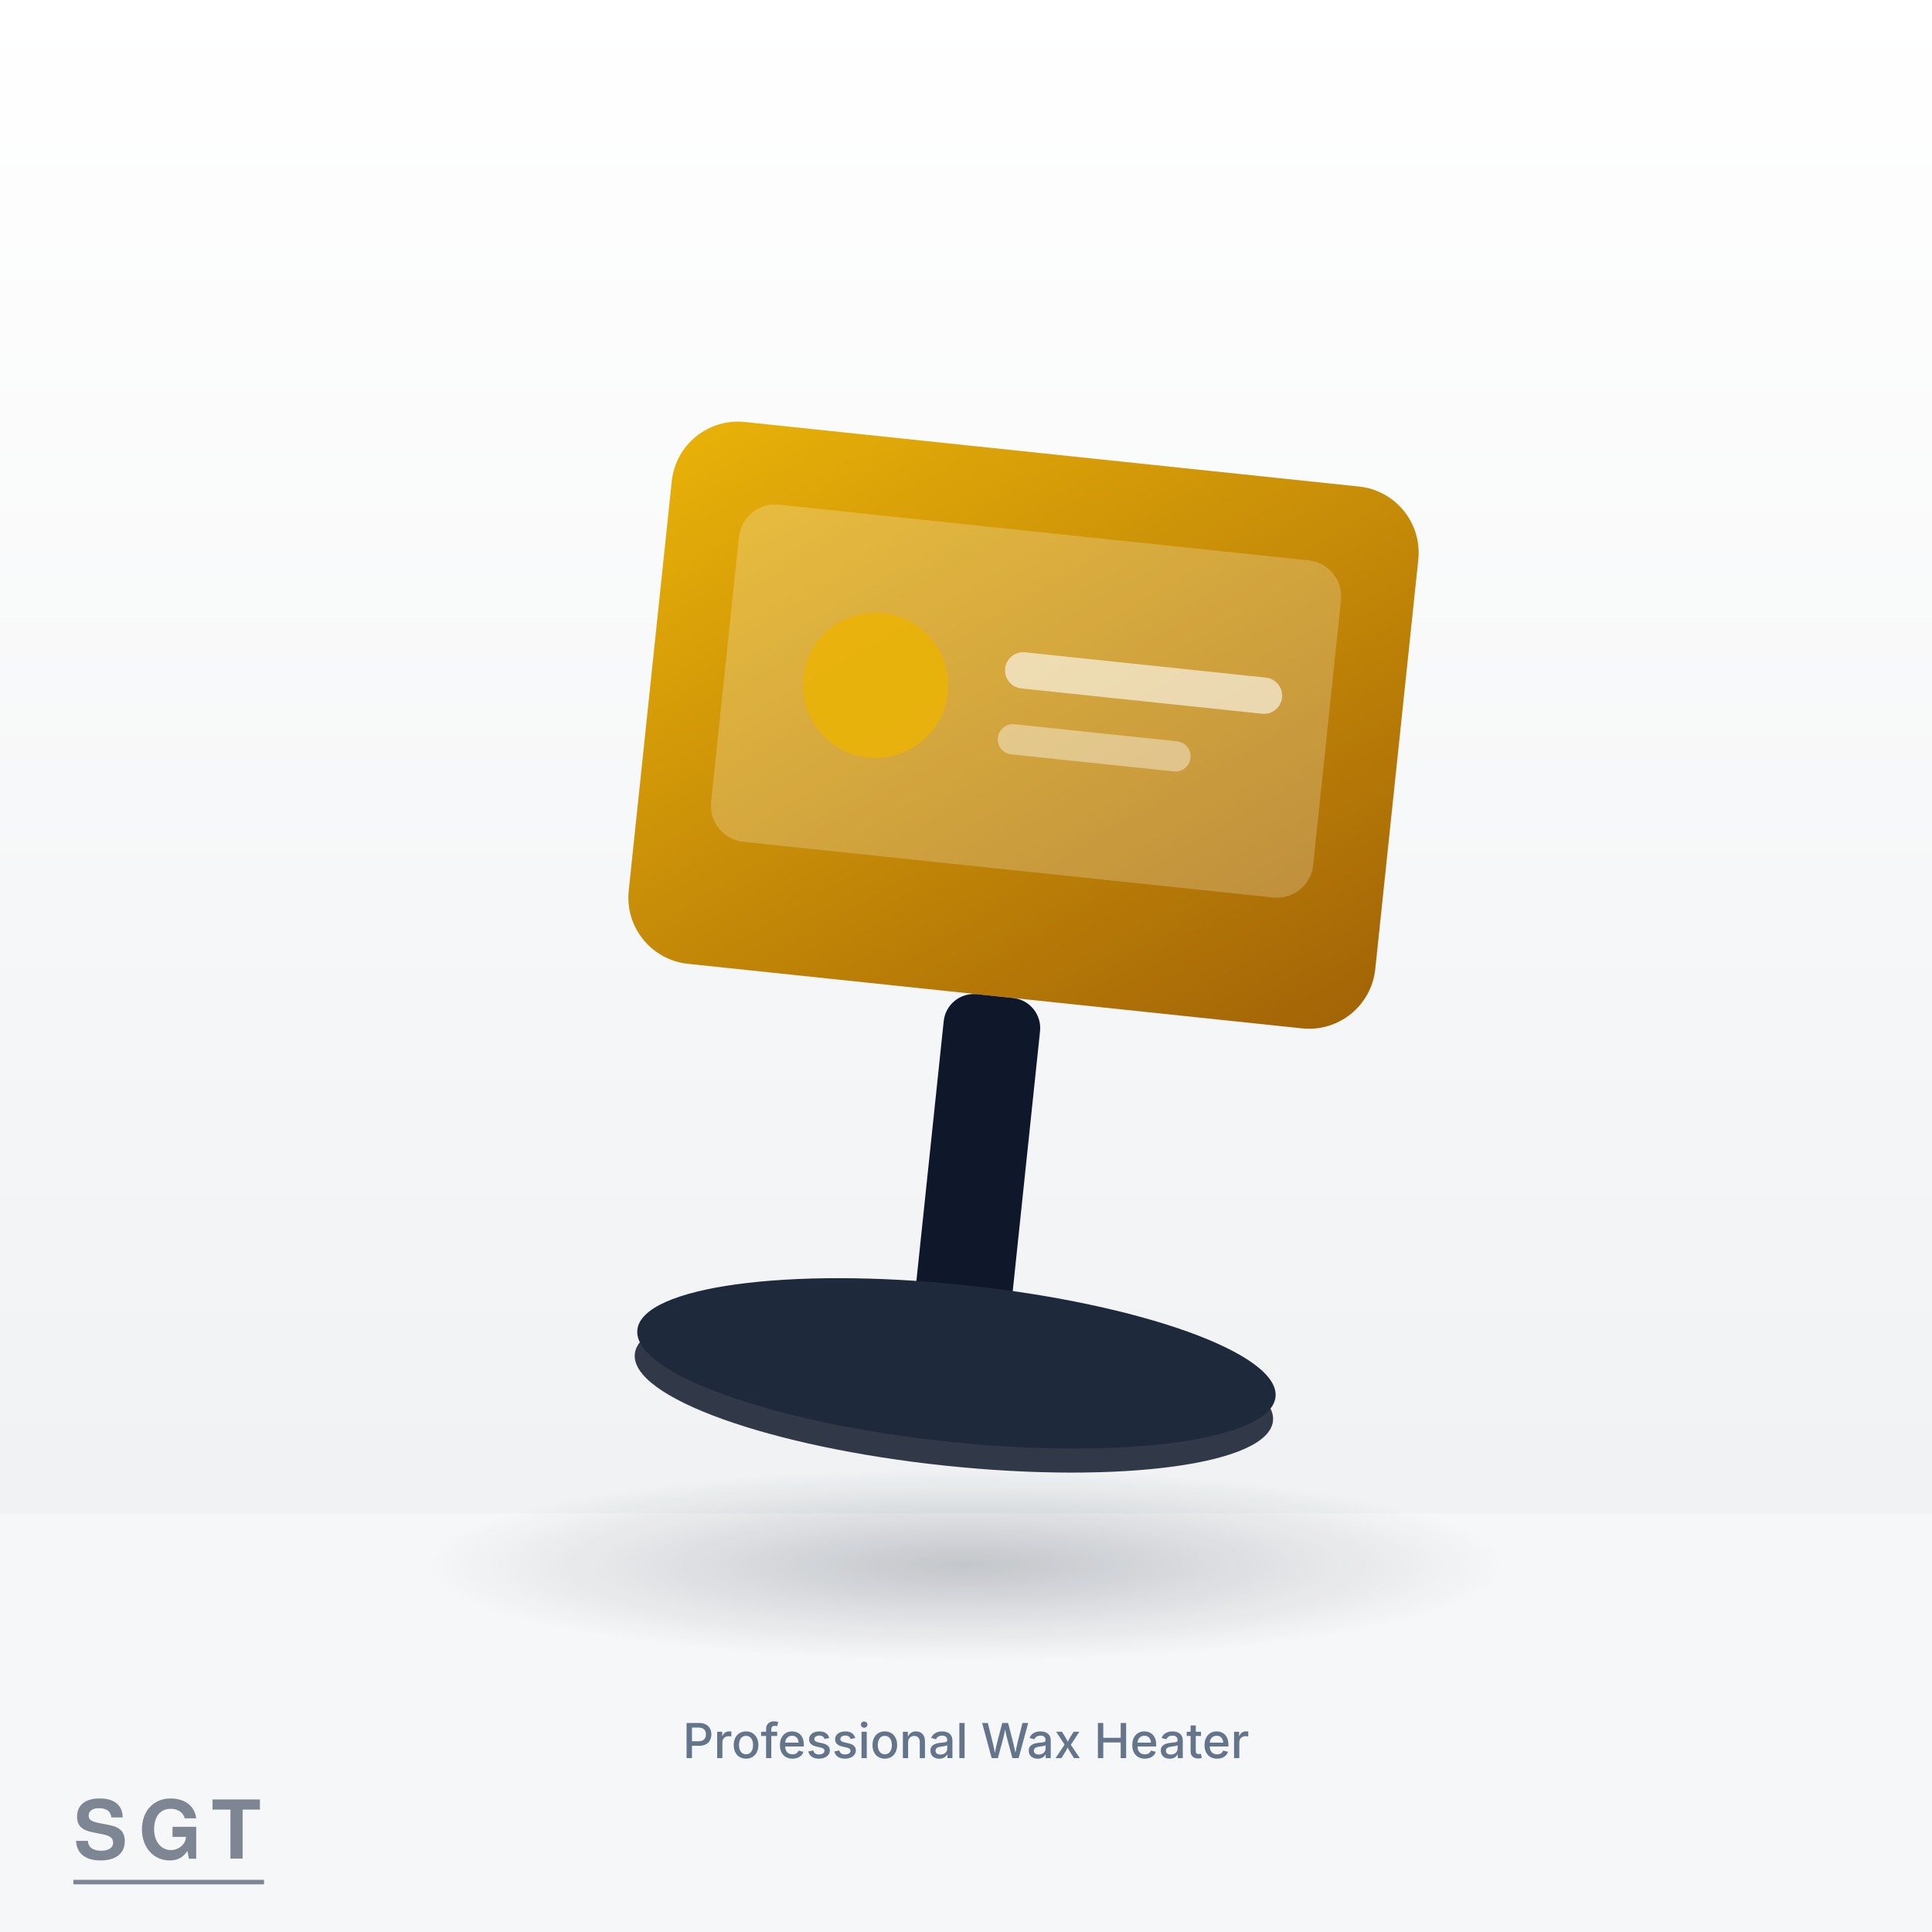
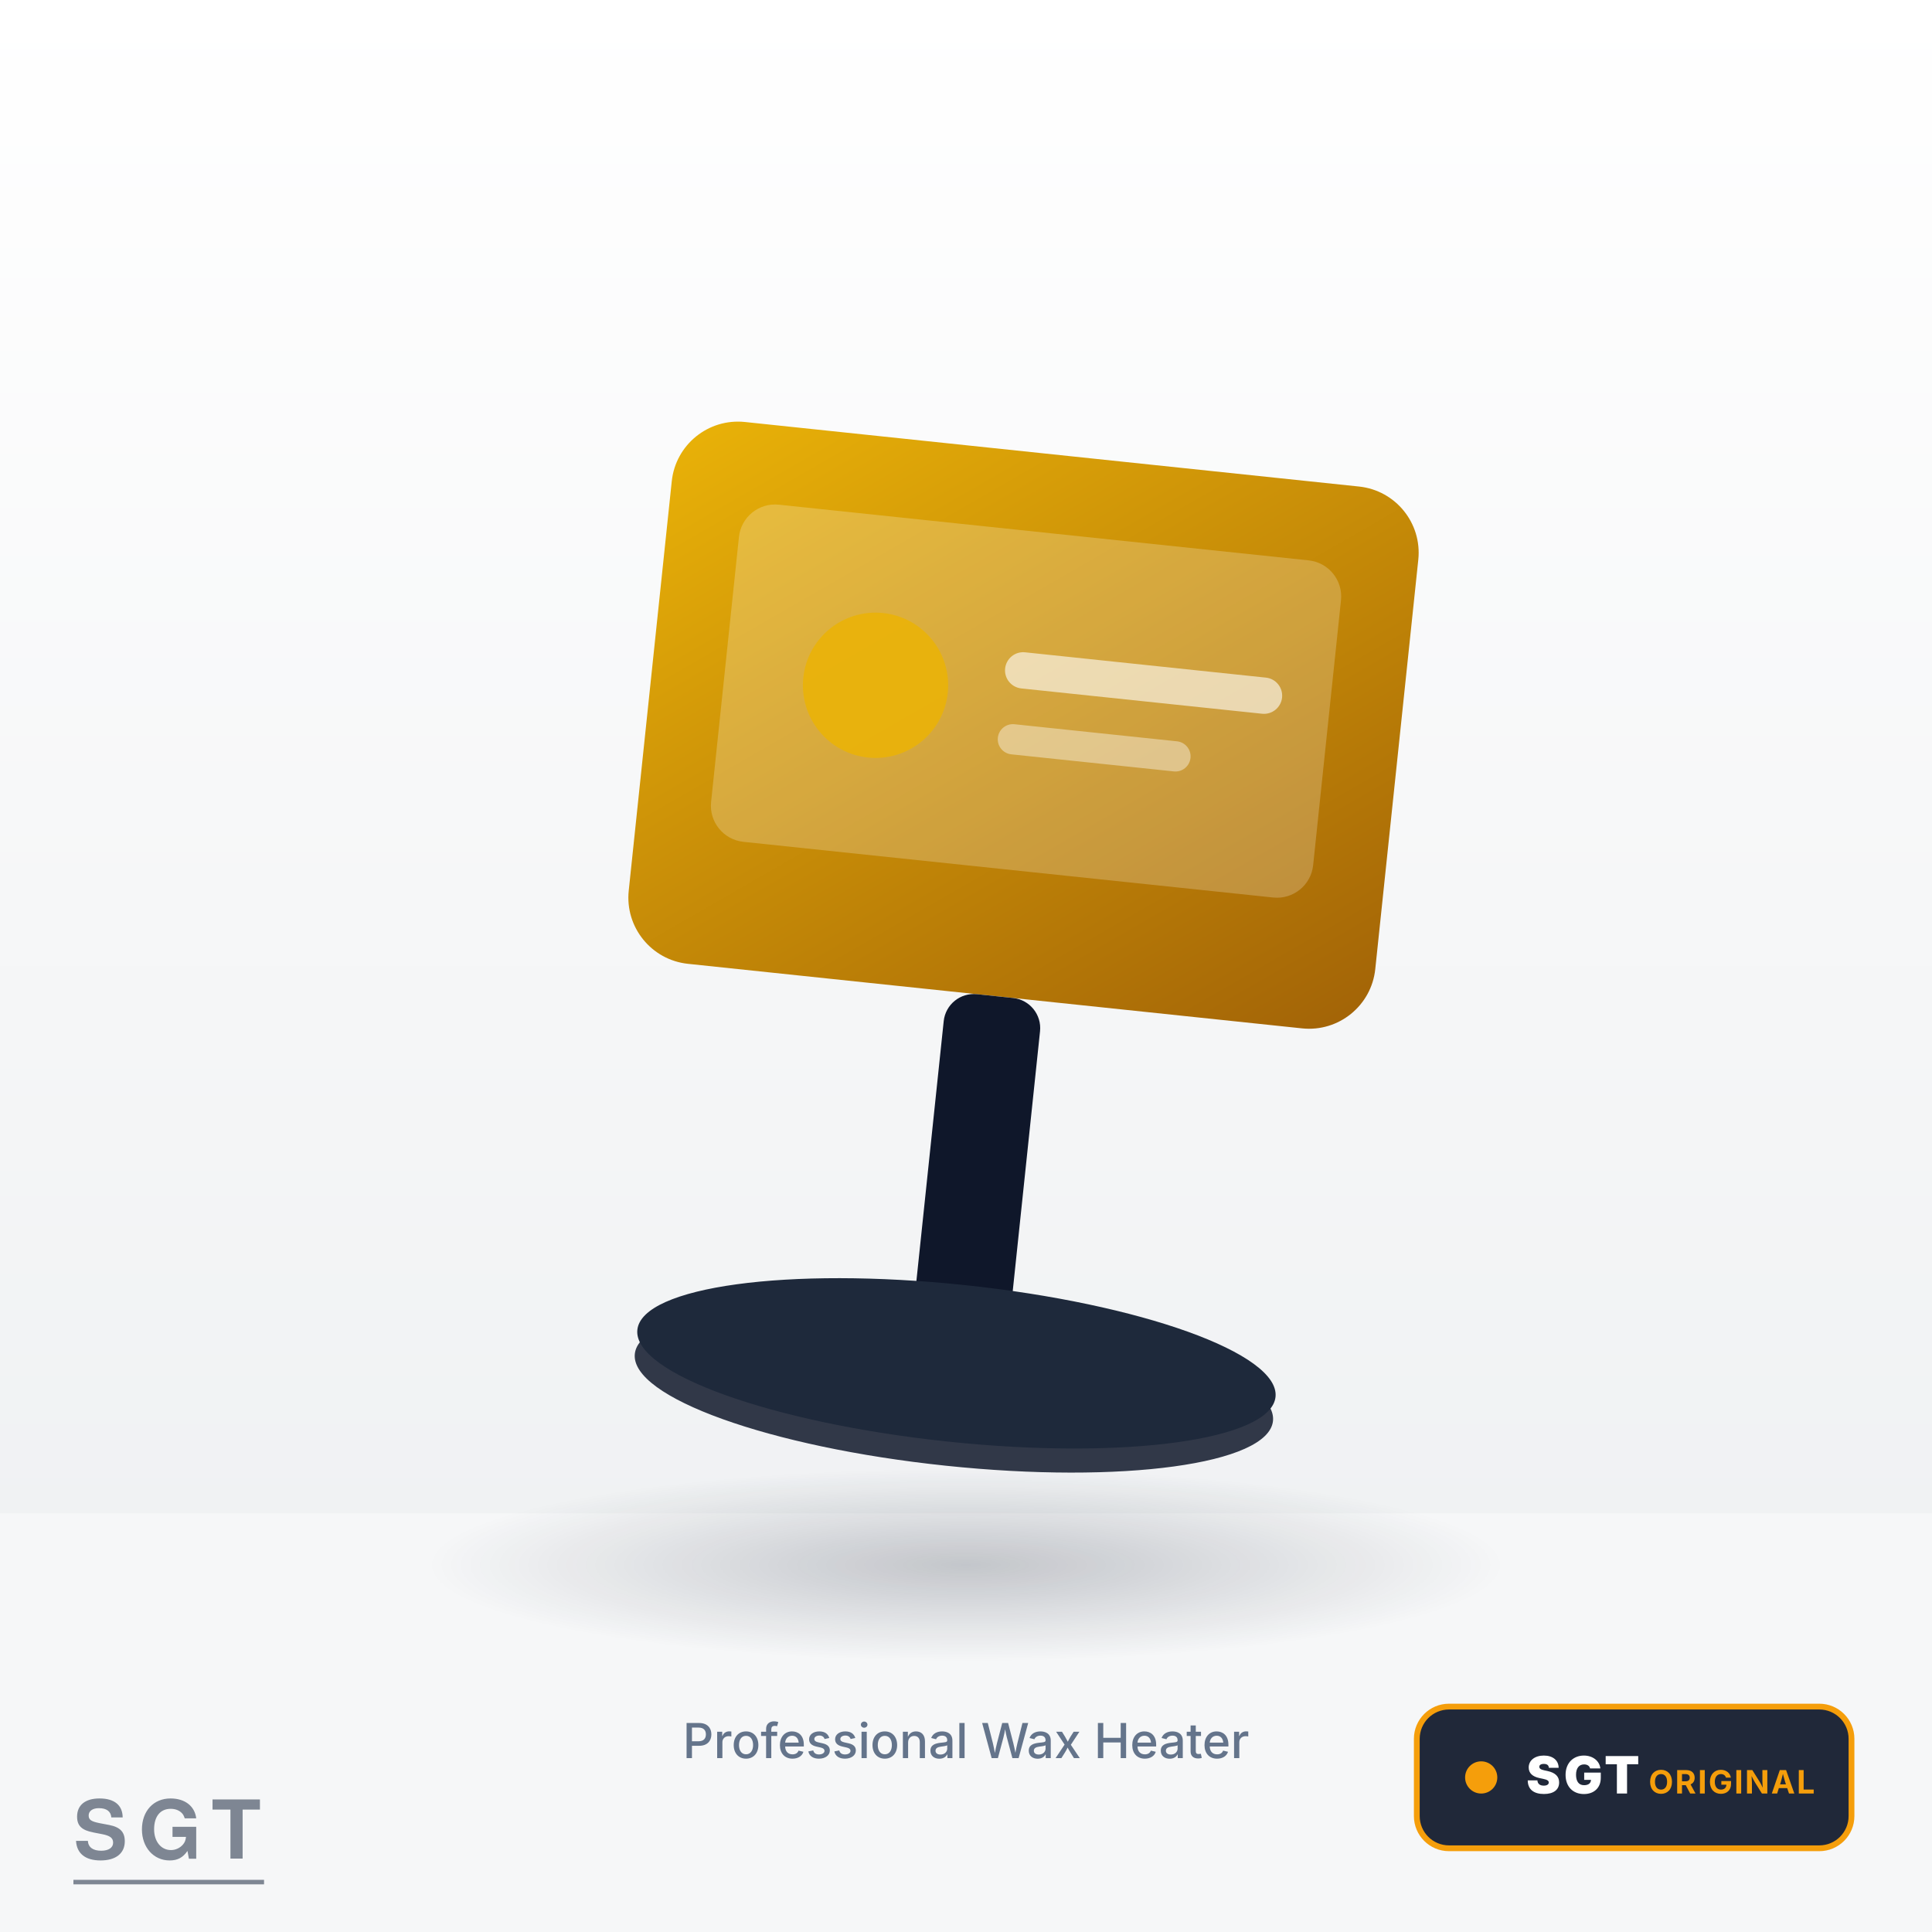
<svg xmlns="http://www.w3.org/2000/svg" viewBox="0 0 600 600" width="600" height="600" role="img" aria-label="Professional Wax Heater — Waxing">
  <defs>
    <linearGradient id="bg" x1="0" y1="0" x2="0" y2="1">
      <stop offset="0%" stop-color="#ffffff" />
      <stop offset="100%" stop-color="#eceef0" />
    </linearGradient>
    <linearGradient id="body" x1="0" y1="0" x2="1" y2="1">
      <stop offset="0%" stop-color="#eab308" />
      <stop offset="100%" stop-color="#a16207" />
    </linearGradient>
    <linearGradient id="stroke" x1="0" y1="0" x2="1" y2="1">
      <stop offset="0%" stop-color="#eab308" />
      <stop offset="100%" stop-color="#a16207" />
    </linearGradient>
    <radialGradient id="shadow" cx="50%" cy="50%">
      <stop offset="0%" stop-color="#0f172a" stop-opacity="0.22" />
      <stop offset="100%" stop-color="#0f172a" stop-opacity="0" />
    </radialGradient>
  </defs>
  <rect width="600" height="600" fill="url(#bg)" />
  <rect y="470" width="600" height="130" fill="#f6f7f8" />
  <ellipse cx="300" cy="486" rx="168" ry="30" fill="url(#shadow)" />
  <g transform="translate(310 300) rotate(6) scale(0.94) translate(-300 -300)">
    <rect x="176" y="130" width="248" height="180" rx="22" fill="url(#body)" />
    <rect x="200" y="156" width="200" height="112" rx="12" fill="#ffffff" opacity="0.22" />
    <circle cx="250" cy="212" r="24" fill="#eab308" opacity="0.9" />
    <rect x="292" y="196" width="92" height="12" rx="6" fill="#ffffff" opacity="0.6" />
    <rect x="292" y="220" width="64" height="10" rx="5" fill="#ffffff" opacity="0.4" />
    <rect x="284" y="310" width="32" height="112" rx="10" fill="#0f172a" />
    <ellipse cx="300" cy="440" rx="106" ry="26" fill="#0f172a" opacity="0.85" />
    <ellipse cx="300" cy="432" rx="106" ry="26" fill="#1e293b" />
  </g>
  <text x="300" y="546" font-family="ui-sans-serif,system-ui,-apple-system,sans-serif" font-size="15" font-weight="500" fill="#64748b" text-anchor="middle">Professional Wax Heater</text>
  <g id="sgt-mark" opacity="0.62">
    <text x="22.8" y="577.2" fill="#334155" font-family="Helvetica Neue, Helvetica, Arial, sans-serif" font-size="25.2" font-weight="600" letter-spacing="3.53">SGT</text>
    <rect x="22.8" y="583.8" width="59.2" height="1.4" fill="#334155" />
  </g>
+   <g id="sgt-brand-tag" transform="translate(440, 530)">
+     <rect x="0" y="0" width="135" height="44" rx="10" fill="#0f172a" fill-opacity="0.92" stroke="#f59e0b" stroke-width="1.8" />
+     <circle cx="20" cy="22" r="5" fill="#f59e0b" />
+     <text x="34" y="27" font-family="system-ui, -apple-system, sans-serif" font-weight="900" font-size="16" fill="#ffffff" letter-spacing="1">SGT</text>
+     <text x="72" y="27" font-family="system-ui, -apple-system, sans-serif" font-weight="700" font-size="10" fill="#f59e0b" letter-spacing="0.5">ORIGINAL</text>
+   </g>
</svg>
